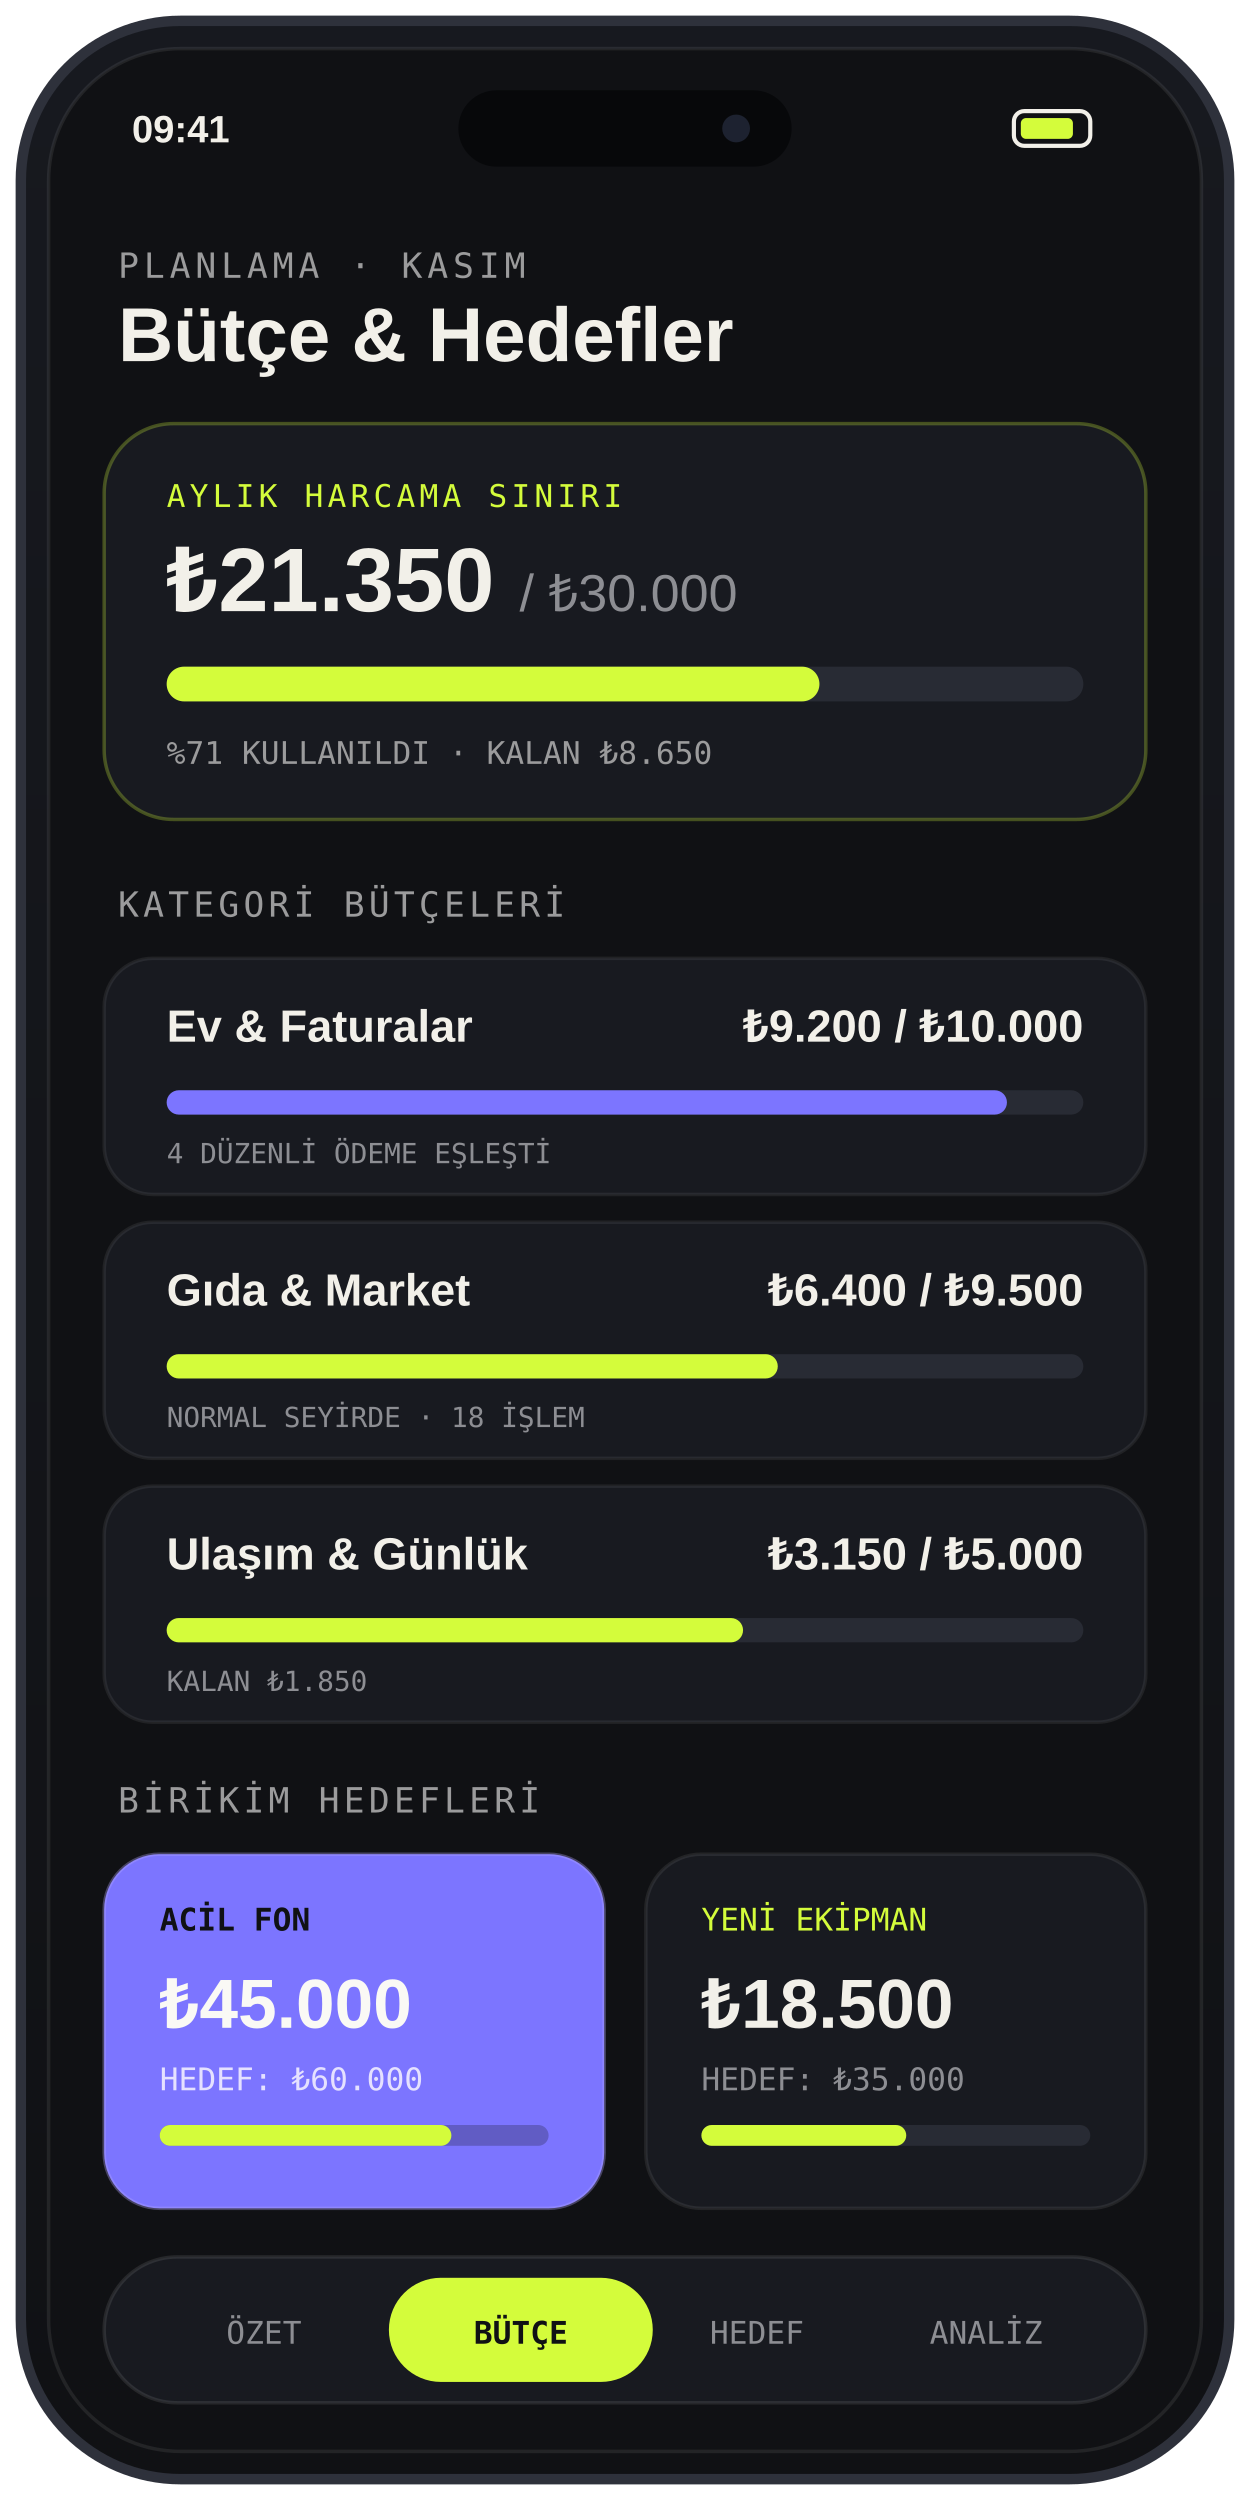
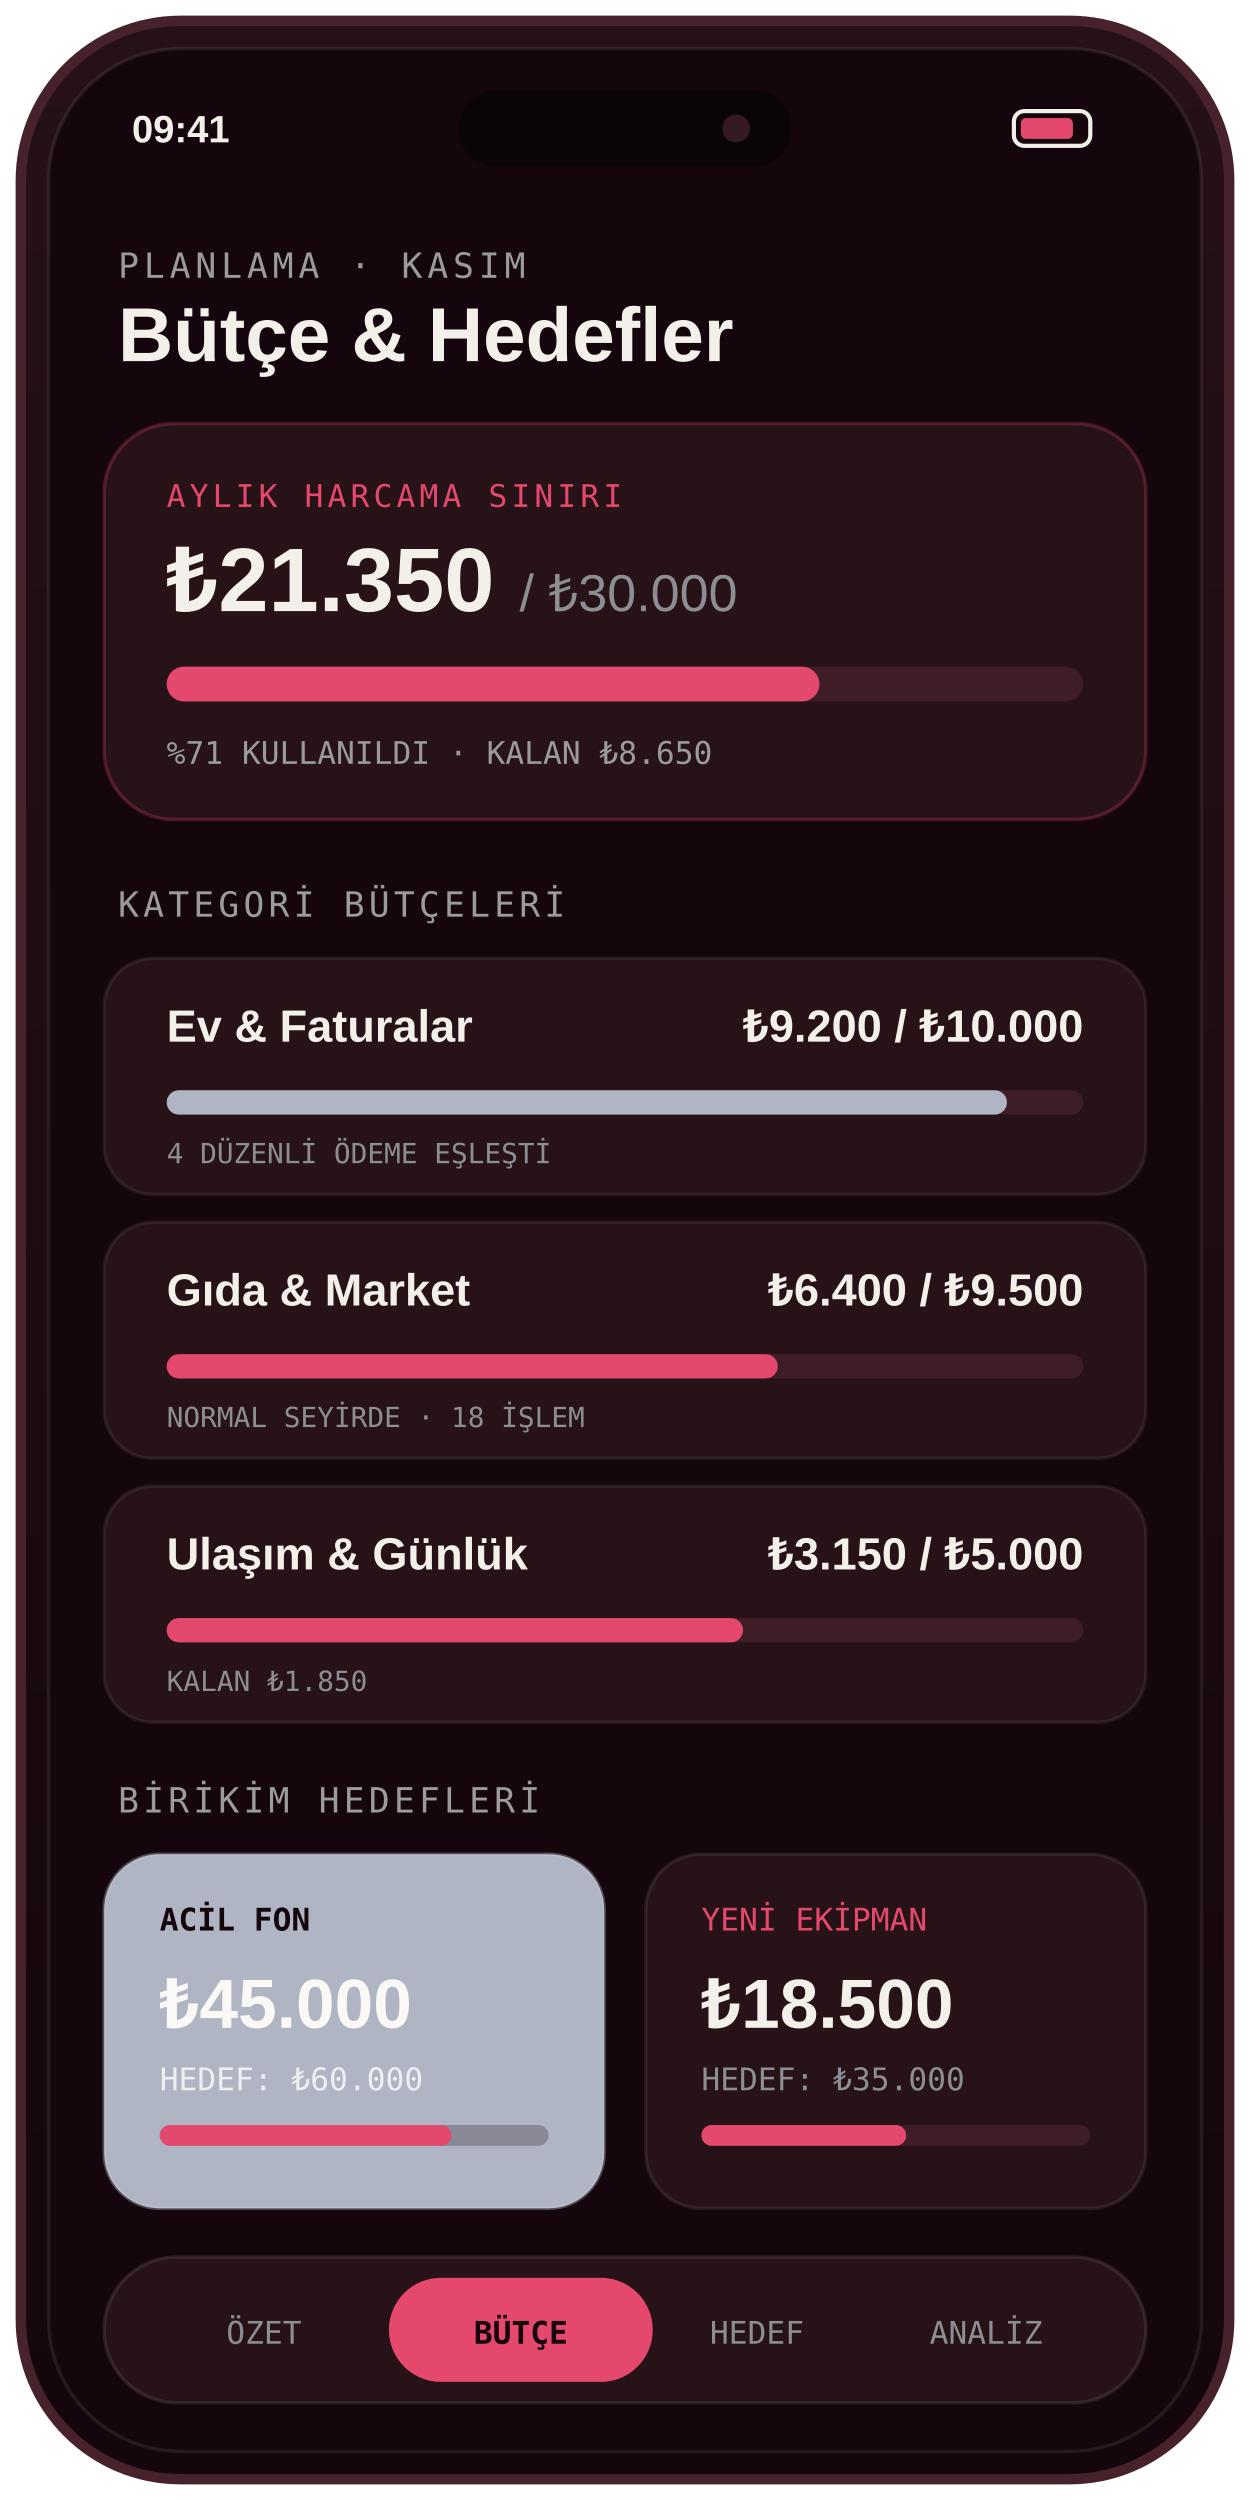
<svg xmlns="http://www.w3.org/2000/svg" viewBox="0 0 360 720" role="img" aria-labelledby="p2-title p2-desc">
  <defs>
    <linearGradient id="p2-bg" x1="0" y1="0" x2="0" y2="1">
-       <stop offset="0%" stop-color="#17191f" />
-       <stop offset="100%" stop-color="#101114" />
+       <stop offset="0%" stop-color="#251116" />
+       <stop offset="100%" stop-color="#14060c" />
    </linearGradient>
  </defs>
-   <rect x="6" y="6" width="348" height="708" rx="46" fill="url(#p2-bg)" stroke="#2e313b" stroke-width="3" />
-   <rect x="14" y="14" width="332" height="692" rx="38" fill="#101114" stroke="#ffffff14" stroke-width="1" />
-   <rect x="132" y="26" width="96" height="22" rx="11" fill="#07080a" />
-   <circle cx="212" cy="37" r="4" fill="#1d2230" />
-   <text x="38" y="41" fill="#f2f0e9" font-family="Manrope, Arial, sans-serif" font-size="11" font-weight="700">09:41</text>
+   <rect x="6" y="6" width="348" height="708" rx="46" fill="url(#p2-bg)" stroke="#47222b" stroke-width="3" />
+   <rect x="14" y="14" width="332" height="692" rx="38" fill="#14060c" stroke="#ffffff14" stroke-width="1" />
+   <rect x="132" y="26" width="96" height="22" rx="11" fill="#0c0507" />
+   <circle cx="212" cy="37" r="4" fill="#341920" />
+   <text x="38" y="41" fill="#f2f0e9" font-family="Montserrat, Arial, sans-serif" font-size="11" font-weight="700">09:41</text>
  <rect x="292" y="32" width="22" height="10" rx="3" fill="none" stroke="#f2f0e9" stroke-width="1.2" />
-   <rect x="294" y="34" width="15" height="6" rx="1.5" fill="#d4fc3b" />
-   <text x="34" y="80" fill="#9b9b9c" font-family="DM Mono, monospace" font-size="10" letter-spacing="1.4">PLANLAMA · KASIM</text>
-   <text x="34" y="104" fill="#f2f0e9" font-family="Space Grotesk, Arial, sans-serif" font-size="22" font-weight="700">Bütçe &amp; Hedefler</text>
-   <rect x="30" y="122" width="300" height="114" rx="20" fill="#181a20" stroke="#d4fc3b45" />
-   <text x="48" y="146" fill="#d4fc3b" font-family="DM Mono, monospace" font-size="9" letter-spacing="1.2">AYLIK HARCAMA SINIRI</text>
-   <text x="48" y="176" fill="#f2f0e9" font-family="Space Grotesk, Arial, sans-serif" font-size="26" font-weight="700">₺21.350 <tspan fill="#8d8e93" font-size="15" font-weight="500">/ ₺30.000</tspan>
+   <rect x="294" y="34" width="15" height="6" rx="1.5" fill="#e5486d" />
+   <text x="34" y="80" fill="#9b9b9c" font-family="Montserrat, monospace" font-size="10" letter-spacing="1.4">PLANLAMA · KASIM</text>
+   <text x="34" y="104" fill="#f2f0e9" font-family="Montserrat, Arial, sans-serif" font-size="22" font-weight="700">Bütçe &amp; Hedefler</text>
+   <rect x="30" y="122" width="300" height="114" rx="20" fill="#261217" stroke="#e5486d45" />
+   <text x="48" y="146" fill="#e5486d" font-family="Montserrat, monospace" font-size="9" letter-spacing="1.2">AYLIK HARCAMA SINIRI</text>
+   <text x="48" y="176" fill="#f2f0e9" font-family="Montserrat, Arial, sans-serif" font-size="26" font-weight="700">₺21.350 <tspan fill="#8d8e93" font-size="15" font-weight="500">/ ₺30.000</tspan>
  </text>
-   <rect x="48" y="192" width="264" height="10" rx="5" fill="#282b34" />
-   <rect x="48" y="192" width="188" height="10" rx="5" fill="#d4fc3b" />
-   <text x="48" y="220" fill="#9b9b9c" font-family="DM Mono, monospace" font-size="9">%71 KULLANILDI · KALAN ₺8.650</text>
-   <text x="34" y="264" fill="#9b9b9c" font-family="DM Mono, monospace" font-size="10" letter-spacing="1.2">KATEGORİ BÜTÇELERİ</text>
-   <rect x="30" y="276" width="300" height="68" rx="14" fill="#181a20" stroke="#ffffff12" />
-   <text x="48" y="300" fill="#f2f0e9" font-family="Manrope, Arial, sans-serif" font-size="13" font-weight="700">Ev &amp; Faturalar</text>
-   <text x="312" y="300" text-anchor="end" fill="#f2f0e9" font-family="Space Grotesk, Arial, sans-serif" font-size="13" font-weight="700">₺9.200 / ₺10.000</text>
-   <rect x="48" y="314" width="264" height="7" rx="3.5" fill="#282b34" />
-   <rect x="48" y="314" width="242" height="7" rx="3.5" fill="#7c75ff" />
-   <text x="48" y="335" fill="#8d8e93" font-family="DM Mono, monospace" font-size="8">4 DÜZENLİ ÖDEME EŞLEŞTİ</text>
-   <rect x="30" y="352" width="300" height="68" rx="14" fill="#181a20" stroke="#ffffff12" />
-   <text x="48" y="376" fill="#f2f0e9" font-family="Manrope, Arial, sans-serif" font-size="13" font-weight="700">Gıda &amp; Market</text>
-   <text x="312" y="376" text-anchor="end" fill="#f2f0e9" font-family="Space Grotesk, Arial, sans-serif" font-size="13" font-weight="700">₺6.400 / ₺9.500</text>
-   <rect x="48" y="390" width="264" height="7" rx="3.5" fill="#282b34" />
-   <rect x="48" y="390" width="176" height="7" rx="3.5" fill="#d4fc3b" />
-   <text x="48" y="411" fill="#8d8e93" font-family="DM Mono, monospace" font-size="8">NORMAL SEYİRDE · 18 İŞLEM</text>
-   <rect x="30" y="428" width="300" height="68" rx="14" fill="#181a20" stroke="#ffffff12" />
-   <text x="48" y="452" fill="#f2f0e9" font-family="Manrope, Arial, sans-serif" font-size="13" font-weight="700">Ulaşım &amp; Günlük</text>
-   <text x="312" y="452" text-anchor="end" fill="#f2f0e9" font-family="Space Grotesk, Arial, sans-serif" font-size="13" font-weight="700">₺3.150 / ₺5.000</text>
-   <rect x="48" y="466" width="264" height="7" rx="3.5" fill="#282b34" />
-   <rect x="48" y="466" width="166" height="7" rx="3.5" fill="#d4fc3b" />
-   <text x="48" y="487" fill="#8d8e93" font-family="DM Mono, monospace" font-size="8">KALAN ₺1.850</text>
-   <text x="34" y="522" fill="#9b9b9c" font-family="DM Mono, monospace" font-size="10" letter-spacing="1.2">BİRİKİM HEDEFLERİ</text>
-   <rect x="30" y="534" width="144" height="102" rx="16" fill="#7c75ff" stroke="#b5a9ff55" />
-   <text x="46" y="556" fill="#101114" font-family="DM Mono, monospace" font-size="9" font-weight="700">ACİL FON</text>
-   <text x="46" y="584" fill="#faf9f5" font-family="Space Grotesk, Arial, sans-serif" font-size="20" font-weight="700">₺45.000</text>
-   <text x="46" y="602" fill="#e5e1ff" font-family="DM Mono, monospace" font-size="9">HEDEF: ₺60.000</text>
-   <rect x="46" y="612" width="112" height="6" rx="3" fill="#10111440" />
-   <rect x="46" y="612" width="84" height="6" rx="3" fill="#d4fc3b" />
-   <rect x="186" y="534" width="144" height="102" rx="16" fill="#181a20" stroke="#ffffff14" />
-   <text x="202" y="556" fill="#d4fc3b" font-family="DM Mono, monospace" font-size="9">YENİ EKİPMAN</text>
-   <text x="202" y="584" fill="#f2f0e9" font-family="Space Grotesk, Arial, sans-serif" font-size="20" font-weight="700">₺18.500</text>
-   <text x="202" y="602" fill="#8d8e93" font-family="DM Mono, monospace" font-size="9">HEDEF: ₺35.000</text>
-   <rect x="202" y="612" width="112" height="6" rx="3" fill="#282b34" />
-   <rect x="202" y="612" width="59" height="6" rx="3" fill="#d4fc3b" />
-   <rect x="30" y="650" width="300" height="42" rx="21" fill="#181a20" stroke="#ffffff18" />
-   <text x="76" y="675" text-anchor="middle" fill="#8d8e93" font-family="DM Mono, monospace" font-size="9">ÖZET</text>
-   <rect x="112" y="656" width="76" height="30" rx="15" fill="#d4fc3b" />
-   <text x="150" y="675" text-anchor="middle" fill="#101114" font-family="DM Mono, monospace" font-size="9" font-weight="700">BÜTÇE</text>
-   <text x="218" y="675" text-anchor="middle" fill="#8d8e93" font-family="DM Mono, monospace" font-size="9">HEDEF</text>
-   <text x="284" y="675" text-anchor="middle" fill="#8d8e93" font-family="DM Mono, monospace" font-size="9">ANALİZ</text>
+   <rect x="48" y="192" width="264" height="10" rx="5" fill="#3f1d26" />
+   <rect x="48" y="192" width="188" height="10" rx="5" fill="#e5486d" />
+   <text x="48" y="220" fill="#9b9b9c" font-family="Montserrat, monospace" font-size="9">%71 KULLANILDI · KALAN ₺8.650</text>
+   <text x="34" y="264" fill="#9b9b9c" font-family="Montserrat, monospace" font-size="10" letter-spacing="1.2">KATEGORİ BÜTÇELERİ</text>
+   <rect x="30" y="276" width="300" height="68" rx="14" fill="#261217" stroke="#ffffff12" />
+   <text x="48" y="300" fill="#f2f0e9" font-family="Montserrat, Arial, sans-serif" font-size="13" font-weight="700">Ev &amp; Faturalar</text>
+   <text x="312" y="300" text-anchor="end" fill="#f2f0e9" font-family="Montserrat, Arial, sans-serif" font-size="13" font-weight="700">₺9.200 / ₺10.000</text>
+   <rect x="48" y="314" width="264" height="7" rx="3.5" fill="#3f1d26" />
+   <rect x="48" y="314" width="242" height="7" rx="3.5" fill="#b0b5c4" />
+   <text x="48" y="335" fill="#8d8e93" font-family="Montserrat, monospace" font-size="8">4 DÜZENLİ ÖDEME EŞLEŞTİ</text>
+   <rect x="30" y="352" width="300" height="68" rx="14" fill="#261217" stroke="#ffffff12" />
+   <text x="48" y="376" fill="#f2f0e9" font-family="Montserrat, Arial, sans-serif" font-size="13" font-weight="700">Gıda &amp; Market</text>
+   <text x="312" y="376" text-anchor="end" fill="#f2f0e9" font-family="Montserrat, Arial, sans-serif" font-size="13" font-weight="700">₺6.400 / ₺9.500</text>
+   <rect x="48" y="390" width="264" height="7" rx="3.5" fill="#3f1d26" />
+   <rect x="48" y="390" width="176" height="7" rx="3.5" fill="#e5486d" />
+   <text x="48" y="411" fill="#8d8e93" font-family="Montserrat, monospace" font-size="8">NORMAL SEYİRDE · 18 İŞLEM</text>
+   <rect x="30" y="428" width="300" height="68" rx="14" fill="#261217" stroke="#ffffff12" />
+   <text x="48" y="452" fill="#f2f0e9" font-family="Montserrat, Arial, sans-serif" font-size="13" font-weight="700">Ulaşım &amp; Günlük</text>
+   <text x="312" y="452" text-anchor="end" fill="#f2f0e9" font-family="Montserrat, Arial, sans-serif" font-size="13" font-weight="700">₺3.150 / ₺5.000</text>
+   <rect x="48" y="466" width="264" height="7" rx="3.5" fill="#3f1d26" />
+   <rect x="48" y="466" width="166" height="7" rx="3.5" fill="#e5486d" />
+   <text x="48" y="487" fill="#8d8e93" font-family="Montserrat, monospace" font-size="8">KALAN ₺1.850</text>
+   <text x="34" y="522" fill="#9b9b9c" font-family="Montserrat, monospace" font-size="10" letter-spacing="1.2">BİRİKİM HEDEFLERİ</text>
+   <rect x="30" y="534" width="144" height="102" rx="16" fill="#b0b5c4" stroke="#ced1da55" />
+   <text x="46" y="556" fill="#14060c" font-family="Montserrat, monospace" font-size="9" font-weight="700">ACİL FON</text>
+   <text x="46" y="584" fill="#faf9f5" font-family="Montserrat, Arial, sans-serif" font-size="20" font-weight="700">₺45.000</text>
+   <text x="46" y="602" fill="#eeeff2" font-family="Montserrat, monospace" font-size="9">HEDEF: ₺60.000</text>
+   <rect x="46" y="612" width="112" height="6" rx="3" fill="#14060c40" />
+   <rect x="46" y="612" width="84" height="6" rx="3" fill="#e5486d" />
+   <rect x="186" y="534" width="144" height="102" rx="16" fill="#261217" stroke="#ffffff14" />
+   <text x="202" y="556" fill="#e5486d" font-family="Montserrat, monospace" font-size="9">YENİ EKİPMAN</text>
+   <text x="202" y="584" fill="#f2f0e9" font-family="Montserrat, Arial, sans-serif" font-size="20" font-weight="700">₺18.500</text>
+   <text x="202" y="602" fill="#8d8e93" font-family="Montserrat, monospace" font-size="9">HEDEF: ₺35.000</text>
+   <rect x="202" y="612" width="112" height="6" rx="3" fill="#3f1d26" />
+   <rect x="202" y="612" width="59" height="6" rx="3" fill="#e5486d" />
+   <rect x="30" y="650" width="300" height="42" rx="21" fill="#261217" stroke="#ffffff18" />
+   <text x="76" y="675" text-anchor="middle" fill="#8d8e93" font-family="Montserrat, monospace" font-size="9">ÖZET</text>
+   <rect x="112" y="656" width="76" height="30" rx="15" fill="#e5486d" />
+   <text x="150" y="675" text-anchor="middle" fill="#14060c" font-family="Montserrat, monospace" font-size="9" font-weight="700">BÜTÇE</text>
+   <text x="218" y="675" text-anchor="middle" fill="#8d8e93" font-family="Montserrat, monospace" font-size="9">HEDEF</text>
+   <text x="284" y="675" text-anchor="middle" fill="#8d8e93" font-family="Montserrat, monospace" font-size="9">ANALİZ</text>
</svg>
